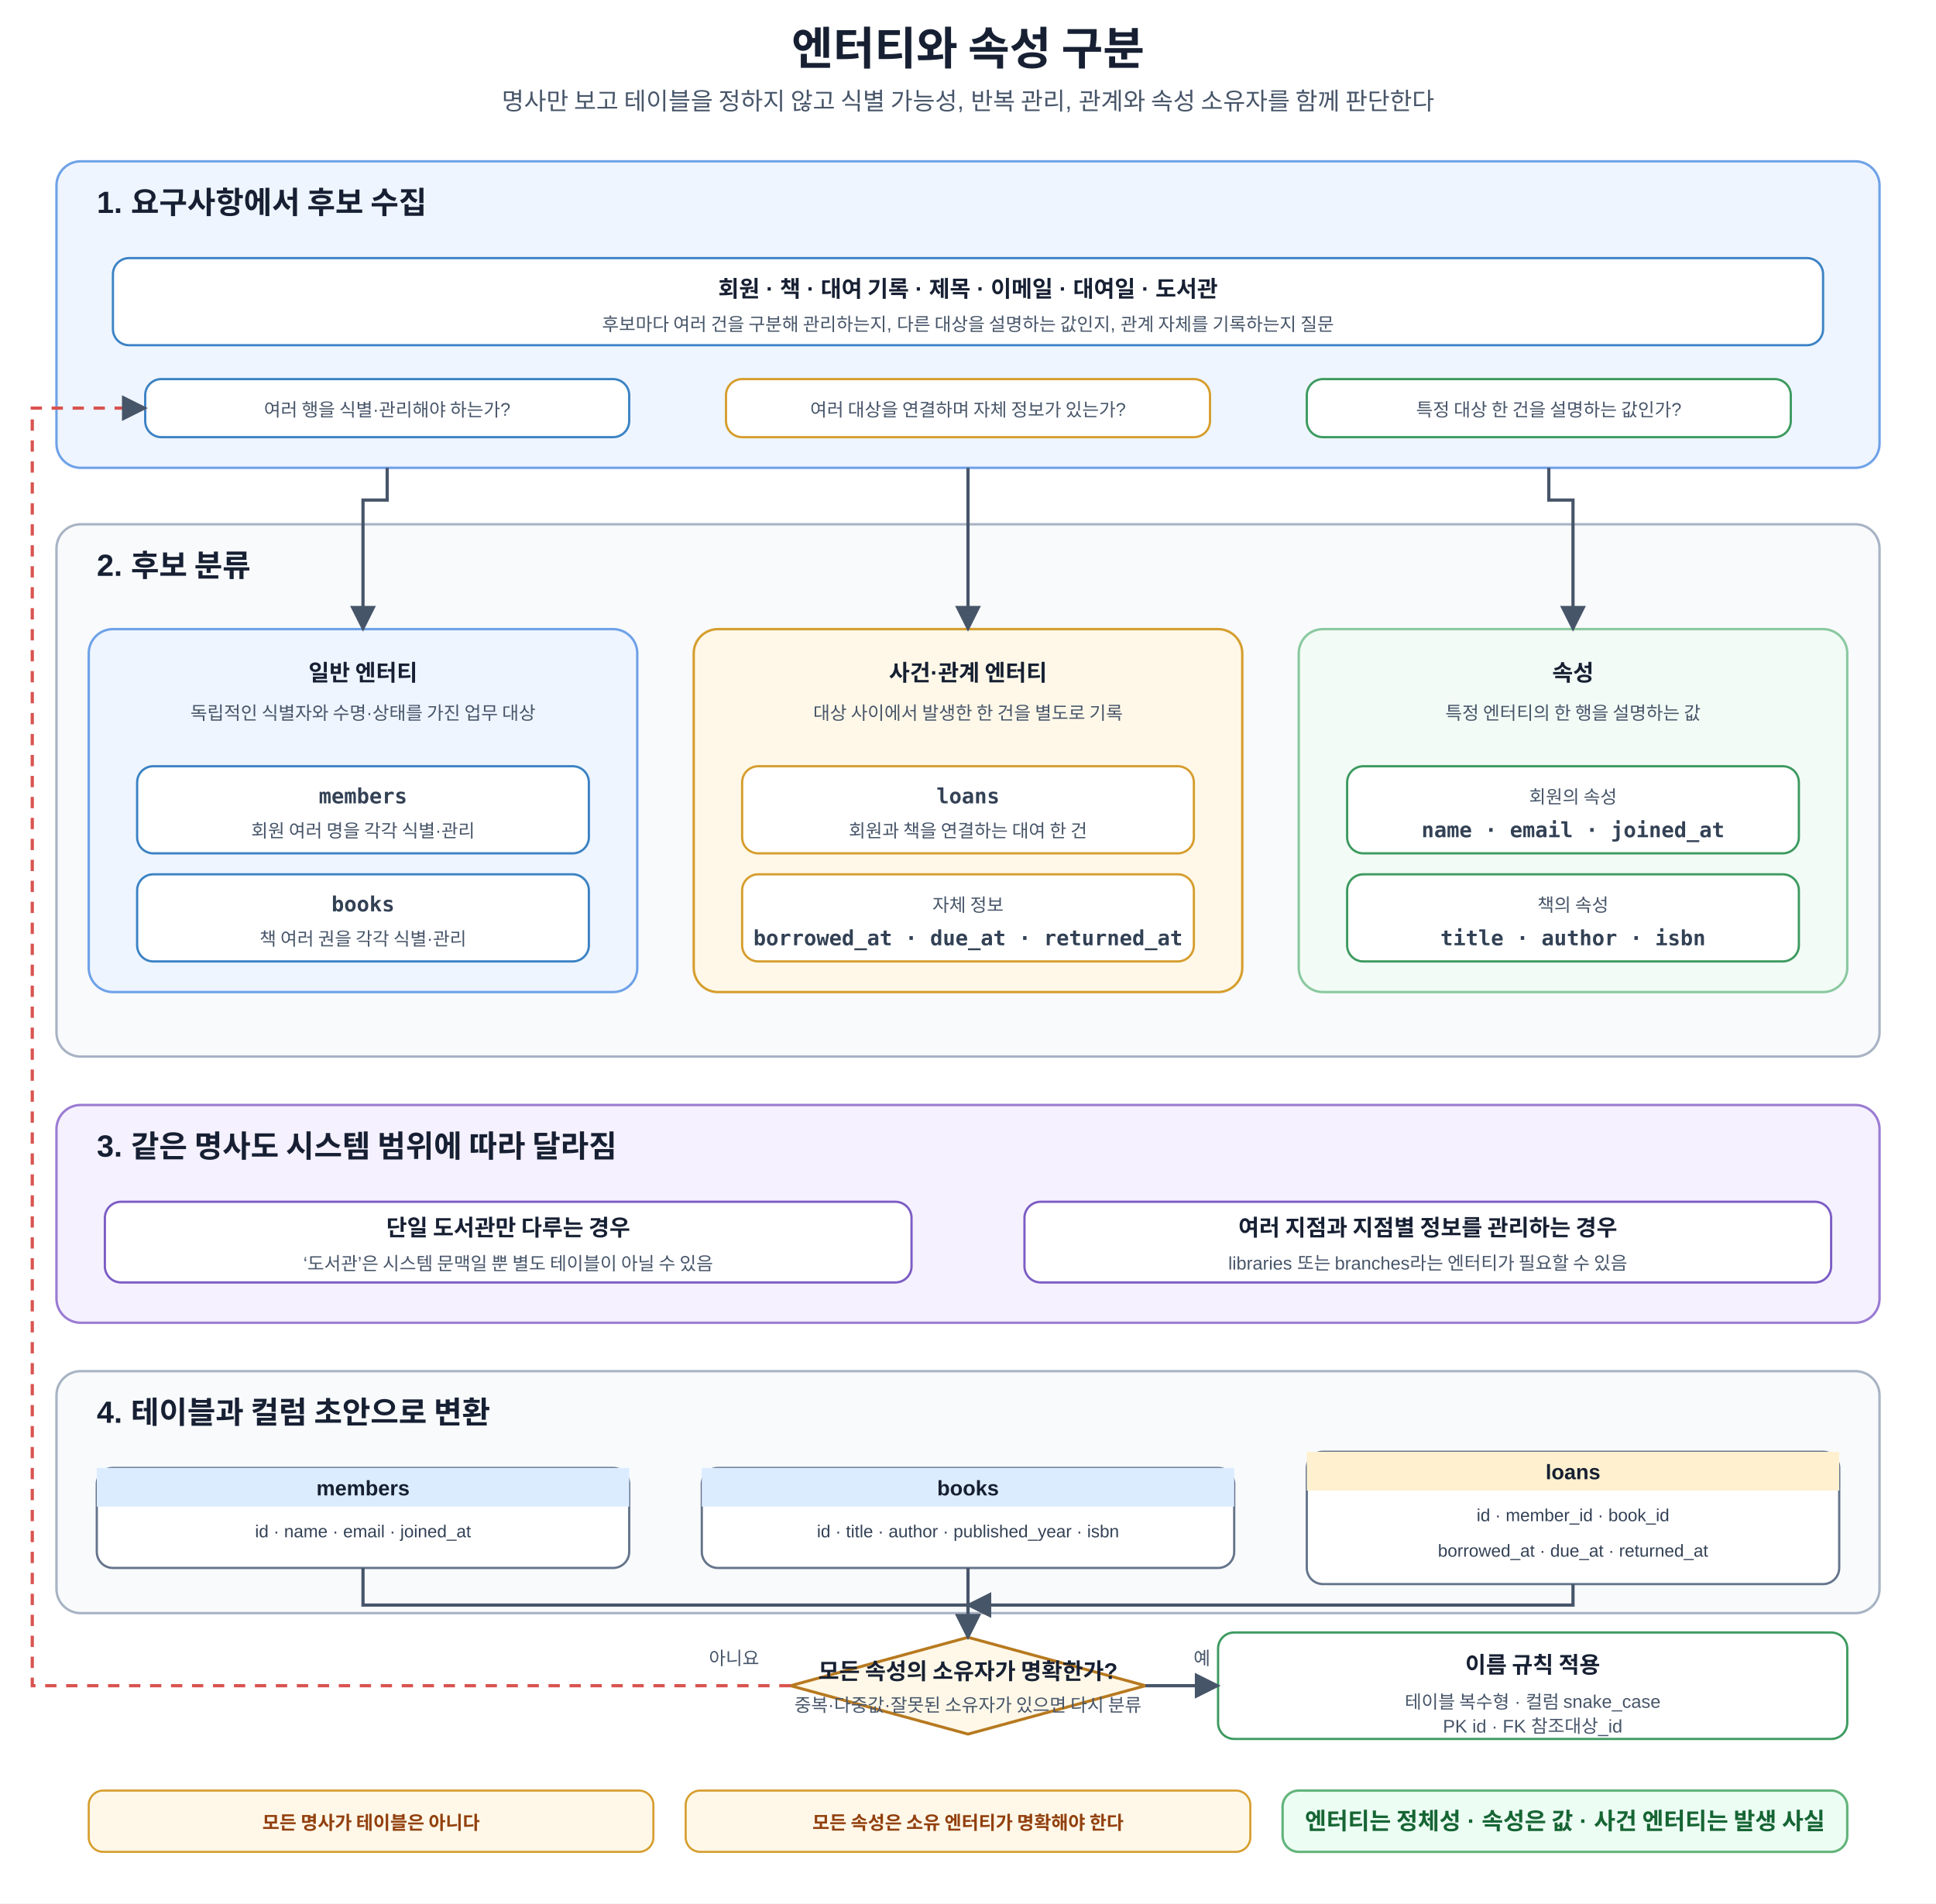
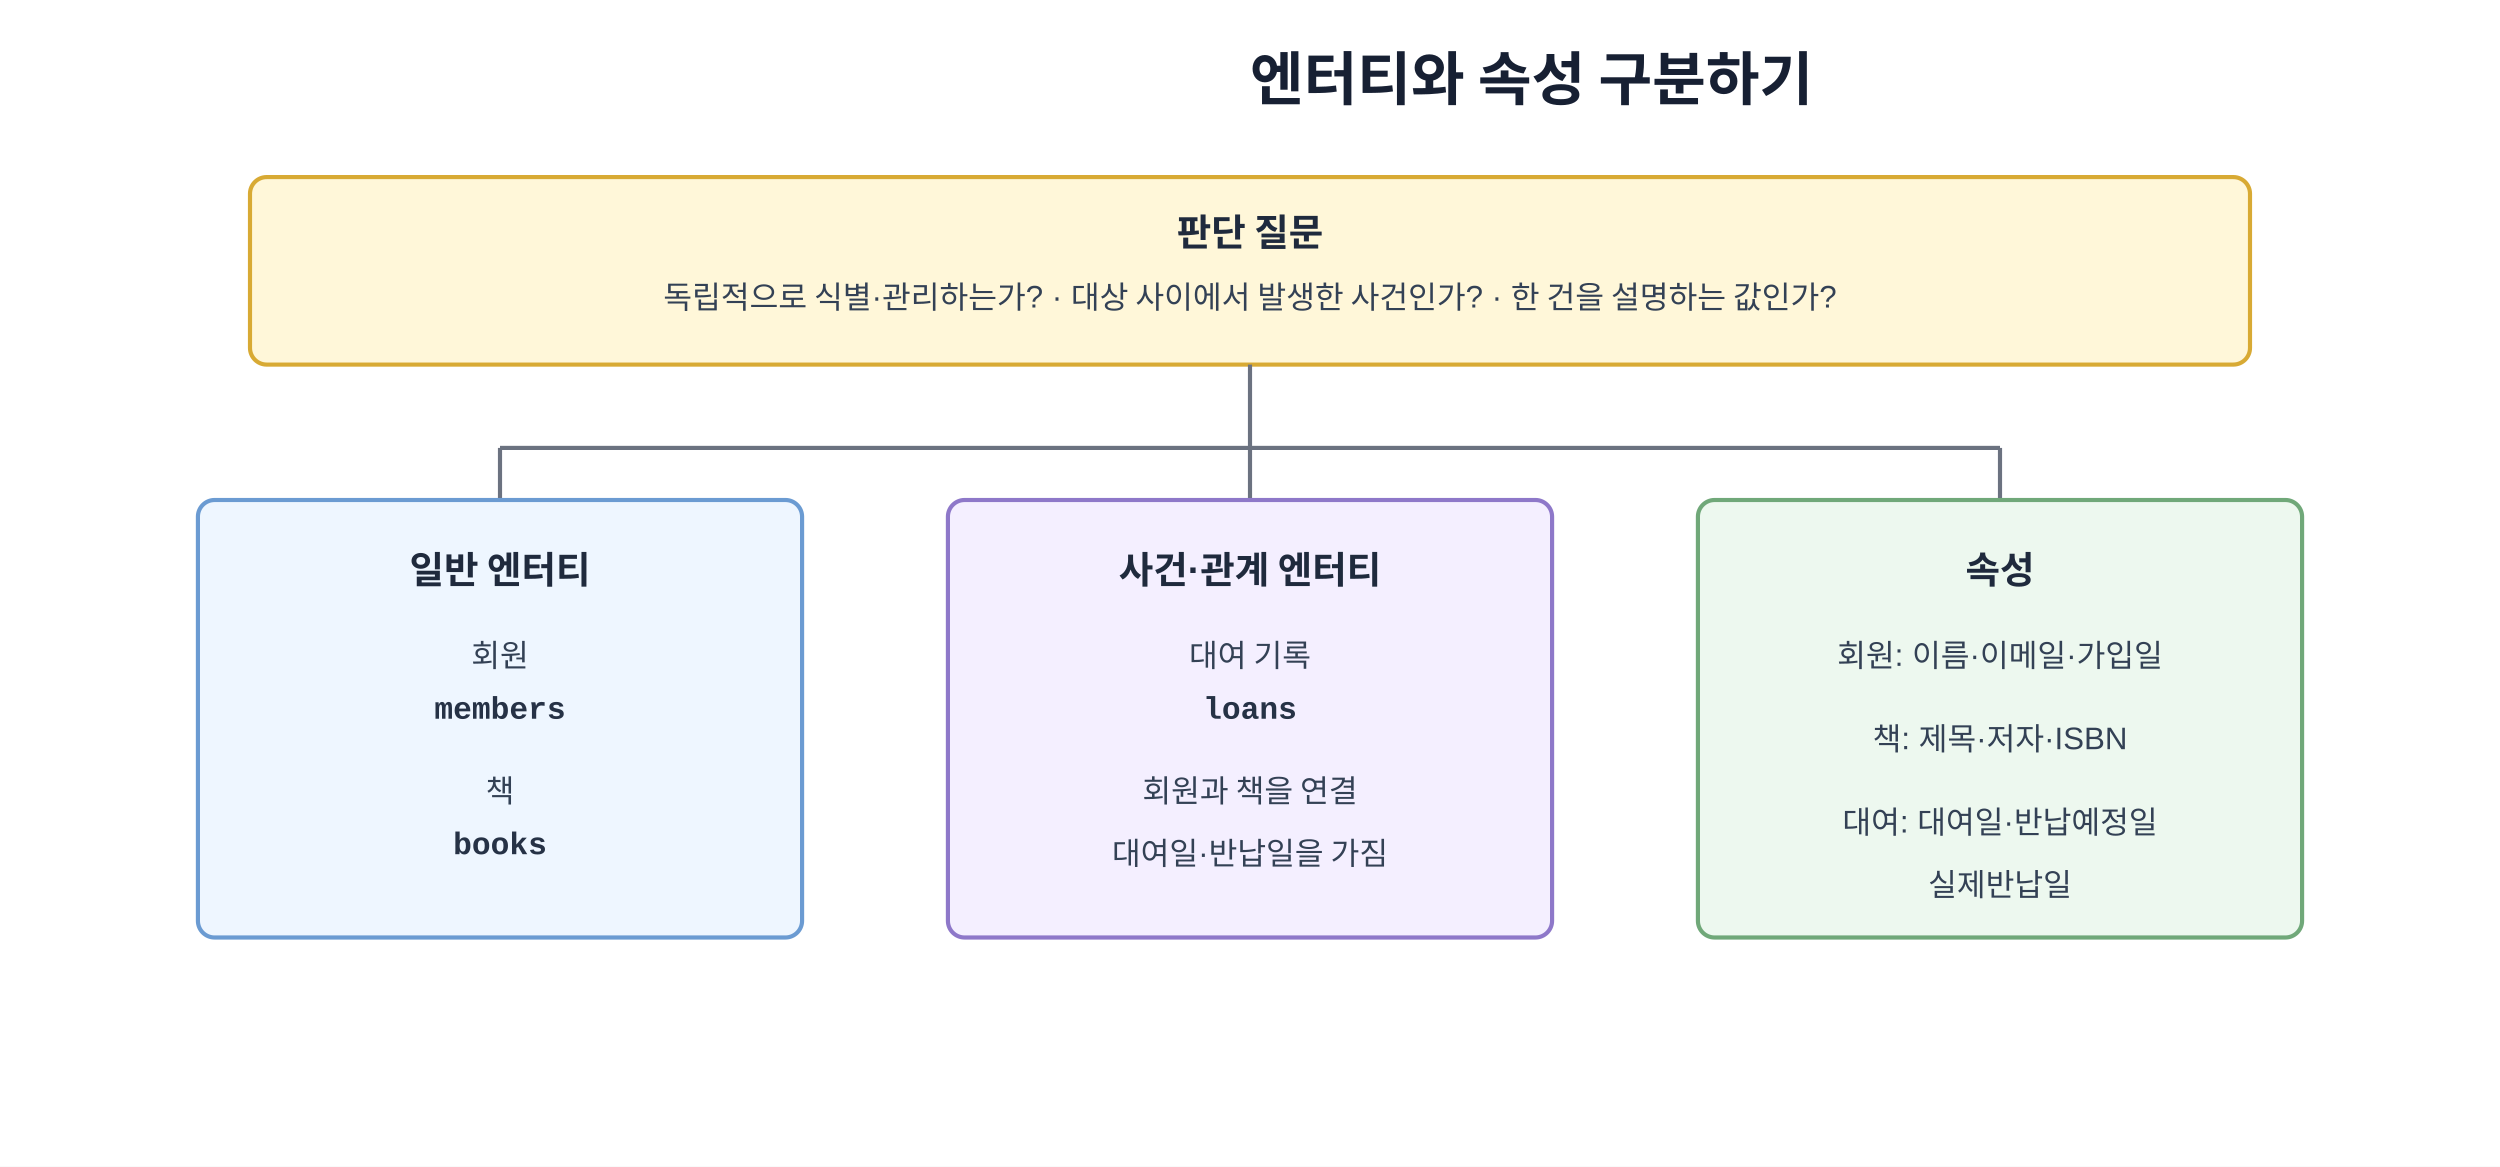
- <svg xmlns="http://www.w3.org/2000/svg" width="1200" height="1180" viewBox="0 0 1200 1180" role="img" aria-labelledby="title desc">
-   <defs>
-     <marker id="a" viewBox="0 0 10 10" refX="9" refY="5" markerWidth="8" markerHeight="8" orient="auto">
-       <path d="M0 0L10 5L0 10z" fill="#475569" />
-     </marker>
-     <style>text{font-family:Malgun Gothic,Apple SD Gothic Neo,Noto Sans KR,Arial,sans-serif;fill:#172033}.t{font-size:28px;font-weight:700;text-anchor:middle}.s{font-size:15px;text-anchor:middle;fill:#475569}.panel{stroke-width:1.5;rx:15}.start{fill:#eef5ff;stroke:#6fa2e8}.classify{fill:#f8fafc;stroke:#a8b3c4}.entityP{fill:#eef5ff;stroke:#6fa2e8}.eventP{fill:#fff8e8;stroke:#d69e2e}.attrP{fill:#f2fbf5;stroke:#8bc9a0}.contextP{fill:#f5f1ff;stroke:#9b7bd2}.pt{font-size:19px;font-weight:700}.box{fill:#fff;stroke-width:1.4;rx:10}.blue{stroke:#3b82c4}.orange{stroke:#d69e2e}.green{stroke:#3c9a5f}.purple{stroke:#7c5cc4}.gray{stroke:#64748b}.red{stroke:#d9534f}.h{font-size:14px;font-weight:700;text-anchor:middle}.m{font-size:11.3px;text-anchor:middle;fill:#475569}.code{font-family:Consolas,D2Coding,monospace;font-size:13px;font-weight:700;text-anchor:middle;fill:#334155}.arr{stroke:#475569;stroke-width:2;fill:none;marker-end:url(#a)}.back{stroke:#d9534f;stroke-width:2;fill:none;stroke-dasharray:7 6;marker-end:url(#a)}.decision{fill:#fff8e8;stroke:#b7791f;stroke-width:1.8}.dt{font-size:14px;font-weight:700;text-anchor:middle}.table{fill:#fff;stroke:#64748b;stroke-width:1.4;rx:10}.theadB{fill:#dcecff}.theadO{fill:#fff1cf}.th{font-size:13px;font-weight:700;text-anchor:middle}.td{font-size:10.8px;text-anchor:middle;fill:#334155}.note{fill:#fff8e8;stroke:#d69e2e;stroke-width:1.3;rx:9}.nt{font-size:11.5px;font-weight:700;text-anchor:middle;fill:#92400e}.core{fill:#ecfdf3;stroke:#62b47a;stroke-width:1.5;rx:10}.cv{font-size:14.5px;font-weight:700;text-anchor:middle;fill:#166534}</style>
-   </defs>
-   <rect width="1200" height="1180" fill="#fff" />
-   <text x="600" y="40" class="t">엔터티와 속성 구분</text>
-   <text x="600" y="68" class="s">명사만 보고 테이블을 정하지 않고 식별 가능성, 반복 관리, 관계와 속성 소유자를 함께 판단한다</text>
-   <rect x="35" y="100" width="1130" height="190" class="panel start" />
-   <text x="60" y="132" class="pt">1. 요구사항에서 후보 수집</text>
-   <rect x="70" y="160" width="1060" height="54" class="box blue" />
-   <text x="600" y="184" class="h">회원 · 책 · 대여 기록 · 제목 · 이메일 · 대여일 · 도서관</text>
-   <text x="600" y="205" class="m">후보마다 여러 건을 구분해 관리하는지, 다른 대상을 설명하는 값인지, 관계 자체를 기록하는지 질문</text>
-   <rect x="90" y="235" width="300" height="36" class="box blue" />
-   <text x="240" y="258" class="m">여러 행을 식별·관리해야 하는가?</text>
-   <rect x="450" y="235" width="300" height="36" class="box orange" />
-   <text x="600" y="258" class="m">여러 대상을 연결하며 자체 정보가 있는가?</text>
-   <rect x="810" y="235" width="300" height="36" class="box green" />
-   <text x="960" y="258" class="m">특정 대상 한 건을 설명하는 값인가?</text>
-   <rect x="35" y="325" width="1130" height="330" class="panel classify" />
-   <text x="60" y="357" class="pt">2. 후보 분류</text>
-   <rect x="55" y="390" width="340" height="225" class="panel entityP" />
-   <text x="225" y="422" class="h">일반 엔터티</text>
-   <text x="225" y="446" class="m">독립적인 식별자와 수명·상태를 가진 업무 대상</text>
-   <rect x="85" y="475" width="280" height="54" class="box blue" />
-   <text x="225" y="498" class="code">members</text>
-   <text x="225" y="519" class="m">회원 여러 명을 각각 식별·관리</text>
-   <rect x="85" y="542" width="280" height="54" class="box blue" />
-   <text x="225" y="565" class="code">books</text>
-   <text x="225" y="586" class="m">책 여러 권을 각각 식별·관리</text>
-   <rect x="430" y="390" width="340" height="225" class="panel eventP" />
-   <text x="600" y="422" class="h">사건·관계 엔터티</text>
-   <text x="600" y="446" class="m">대상 사이에서 발생한 한 건을 별도로 기록</text>
-   <rect x="460" y="475" width="280" height="54" class="box orange" />
-   <text x="600" y="498" class="code">loans</text>
-   <text x="600" y="519" class="m">회원과 책을 연결하는 대여 한 건</text>
-   <rect x="460" y="542" width="280" height="54" class="box orange" />
-   <text x="600" y="565" class="m">자체 정보</text>
-   <text x="600" y="586" class="code">borrowed_at · due_at · returned_at</text>
-   <rect x="805" y="390" width="340" height="225" class="panel attrP" />
-   <text x="975" y="422" class="h">속성</text>
-   <text x="975" y="446" class="m">특정 엔터티의 한 행을 설명하는 값</text>
-   <rect x="835" y="475" width="280" height="54" class="box green" />
-   <text x="975" y="498" class="m">회원의 속성</text>
-   <text x="975" y="519" class="code">name · email · joined_at</text>
-   <rect x="835" y="542" width="280" height="54" class="box green" />
-   <text x="975" y="565" class="m">책의 속성</text>
-   <text x="975" y="586" class="code">title · author · isbn</text>
-   <path d="M240 290V310H225V390" class="arr" />
-   <path d="M600 290V390" class="arr" />
-   <path d="M960 290V310H975V390" class="arr" />
-   <rect x="35" y="685" width="1130" height="135" class="panel contextP" />
-   <text x="60" y="717" class="pt">3. 같은 명사도 시스템 범위에 따라 달라짐</text>
-   <rect x="65" y="745" width="500" height="50" class="box purple" />
-   <text x="315" y="766" class="h">단일 도서관만 다루는 경우</text>
-   <text x="315" y="787" class="m">‘도서관’은 시스템 문맥일 뿐 별도 테이블이 아닐 수 있음</text>
-   <rect x="635" y="745" width="500" height="50" class="box purple" />
-   <text x="885" y="766" class="h">여러 지점과 지점별 정보를 관리하는 경우</text>
-   <text x="885" y="787" class="m">libraries 또는 branches라는 엔터티가 필요할 수 있음</text>
-   <rect x="35" y="850" width="1130" height="150" class="panel" fill="#f8fafc" stroke="#a8b3c4" />
-   <text x="60" y="882" class="pt">4. 테이블과 컬럼 초안으로 변환</text>
-   <rect x="60" y="910" width="330" height="62" class="table" />
-   <rect x="60" y="910" width="330" height="24" class="theadB" />
-   <text x="225" y="927" class="th">members</text>
-   <text x="225" y="953" class="td">id · name · email · joined_at</text>
-   <rect x="435" y="910" width="330" height="62" class="table" />
-   <rect x="435" y="910" width="330" height="24" class="theadB" />
-   <text x="600" y="927" class="th">books</text>
-   <text x="600" y="953" class="td">id · title · author · published_year · isbn</text>
-   <rect x="810" y="900" width="330" height="82" class="table" />
-   <rect x="810" y="900" width="330" height="24" class="theadO" />
-   <text x="975" y="917" class="th">loans</text>
-   <text x="975" y="943" class="td">id · member_id · book_id</text>
-   <text x="975" y="965" class="td">borrowed_at · due_at · returned_at</text>
-   <polygon points="600,1015 710,1045 600,1075 490,1045" class="decision" />
-   <text x="600" y="1041" class="dt">모든 속성의 소유자가 명확한가?</text>
-   <text x="600" y="1061" class="m">중복·다중값·잘못된 소유자가 있으면 다시 분류</text>
-   <text x="455" y="1032" class="m">아니요</text>
-   <text x="745" y="1032" class="m">예</text>
-   <path d="M225 972V995H600V1015" class="arr" />
-   <path d="M600 972V1015" class="arr" />
-   <path d="M975 982V995H600" class="arr" />
-   <path d="M490 1045H20V253H90" class="back" />
-   <rect x="755" y="1012" width="390" height="66" class="box green" />
-   <text x="950" y="1037" class="h">이름 규칙 적용</text>
-   <text x="950" y="1059" class="m">테이블 복수형 · 컬럼 snake_case</text>
-   <text x="950" y="1074" class="m">PK id · FK 참조대상_id</text>
-   <path d="M710 1045H755" class="arr" />
-   <rect x="55" y="1110" width="350" height="38" class="note" />
-   <text x="230" y="1134" class="nt">모든 명사가 테이블은 아니다</text>
-   <rect x="425" y="1110" width="350" height="38" class="note" />
-   <text x="600" y="1134" class="nt">모든 속성은 소유 엔터티가 명확해야 한다</text>
-   <rect x="795" y="1110" width="350" height="38" class="core" />
-   <text x="970" y="1134" class="cv">엔터티는 정체성 · 속성은 값 · 사건 엔터티는 발생 사실</text>
+ <svg xmlns="http://www.w3.org/2000/svg" width="100%" viewBox="0 0 1200 560" role="img" aria-labelledby="title desc">
+   <style>
+     .bg { fill: #ffffff; }
+     .title { font: 700 28px "Malgun Gothic", "Apple SD Gothic Neo", "Noto Sans KR", Arial, sans-serif; fill: #172033; }
+     .question { fill: #fff7d9; stroke: #d8aa34; stroke-width: 2; rx: 8; }
+     .entity { fill: #eef6ff; stroke: #6b9bd2; stroke-width: 2; rx: 8; }
+     .event { fill: #f4efff; stroke: #8e78c9; stroke-width: 2; rx: 8; }
+     .attr { fill: #edf8ef; stroke: #70a879; stroke-width: 2; rx: 8; }
+     .head { font: 700 18px "Malgun Gothic", "Apple SD Gothic Neo", "Noto Sans KR", Arial, sans-serif; fill: #1f2a3d; text-anchor: middle; }
+     .text { font: 15px "Malgun Gothic", "Apple SD Gothic Neo", "Noto Sans KR", Arial, sans-serif; fill: #334155; text-anchor: middle; }
+     .code { font: 700 15px Consolas, D2Coding, "Courier New", monospace; fill: #263246; text-anchor: middle; }
+     .line { fill: none; stroke: #6b7280; stroke-width: 2; }
+   </style>
+   <rect class="bg" width="1200" height="560" />
+   <text class="title" x="600" y="48">엔터티와 속성 구분하기</text>
+   <rect class="question" x="120" y="85" width="960" height="90" />
+   <text class="head" x="600" y="118">판단 질문</text>
+   <text class="text" x="600" y="148">독립적으로 식별·관리하는가? · 대상 사이에서 발생한 사건인가? · 한 건을 설명하는 값인가?</text>
+   <line class="line" x1="600" y1="175" x2="600" y2="215" />
+   <line class="line" x1="240" y1="215" x2="960" y2="215" />
+   <line class="line" x1="240" y1="215" x2="240" y2="240" />
+   <line class="line" x1="600" y1="215" x2="600" y2="240" />
+   <line class="line" x1="960" y1="215" x2="960" y2="240" />
+   <rect class="entity" x="95" y="240" width="290" height="210" />
+   <text class="head" x="240" y="280">일반 엔터티</text>
+   <text class="text" x="240" y="320">회원</text>
+   <text class="code" x="240" y="345">members</text>
+   <text class="text" x="240" y="385">책</text>
+   <text class="code" x="240" y="410">books</text>
+   <rect class="event" x="455" y="240" width="290" height="210" />
+   <text class="head" x="600" y="280">사건·관계 엔터티</text>
+   <text class="text" x="600" y="320">대여 기록</text>
+   <text class="code" x="600" y="345">loans</text>
+   <text class="text" x="600" y="385">회원과 책을 연결</text>
+   <text class="text" x="600" y="415">대여일·반납일을 가짐</text>
+   <rect class="attr" x="815" y="240" width="290" height="210" />
+   <text class="head" x="960" y="280">속성</text>
+   <text class="text" x="960" y="320">회원: 이름·이메일·가입일</text>
+   <text class="text" x="960" y="360">책: 제목·저자·ISBN</text>
+   <text class="text" x="960" y="400">대여: 대여일·반납예정일</text>
+   <text class="text" x="960" y="430">실제반납일</text>
</svg>
